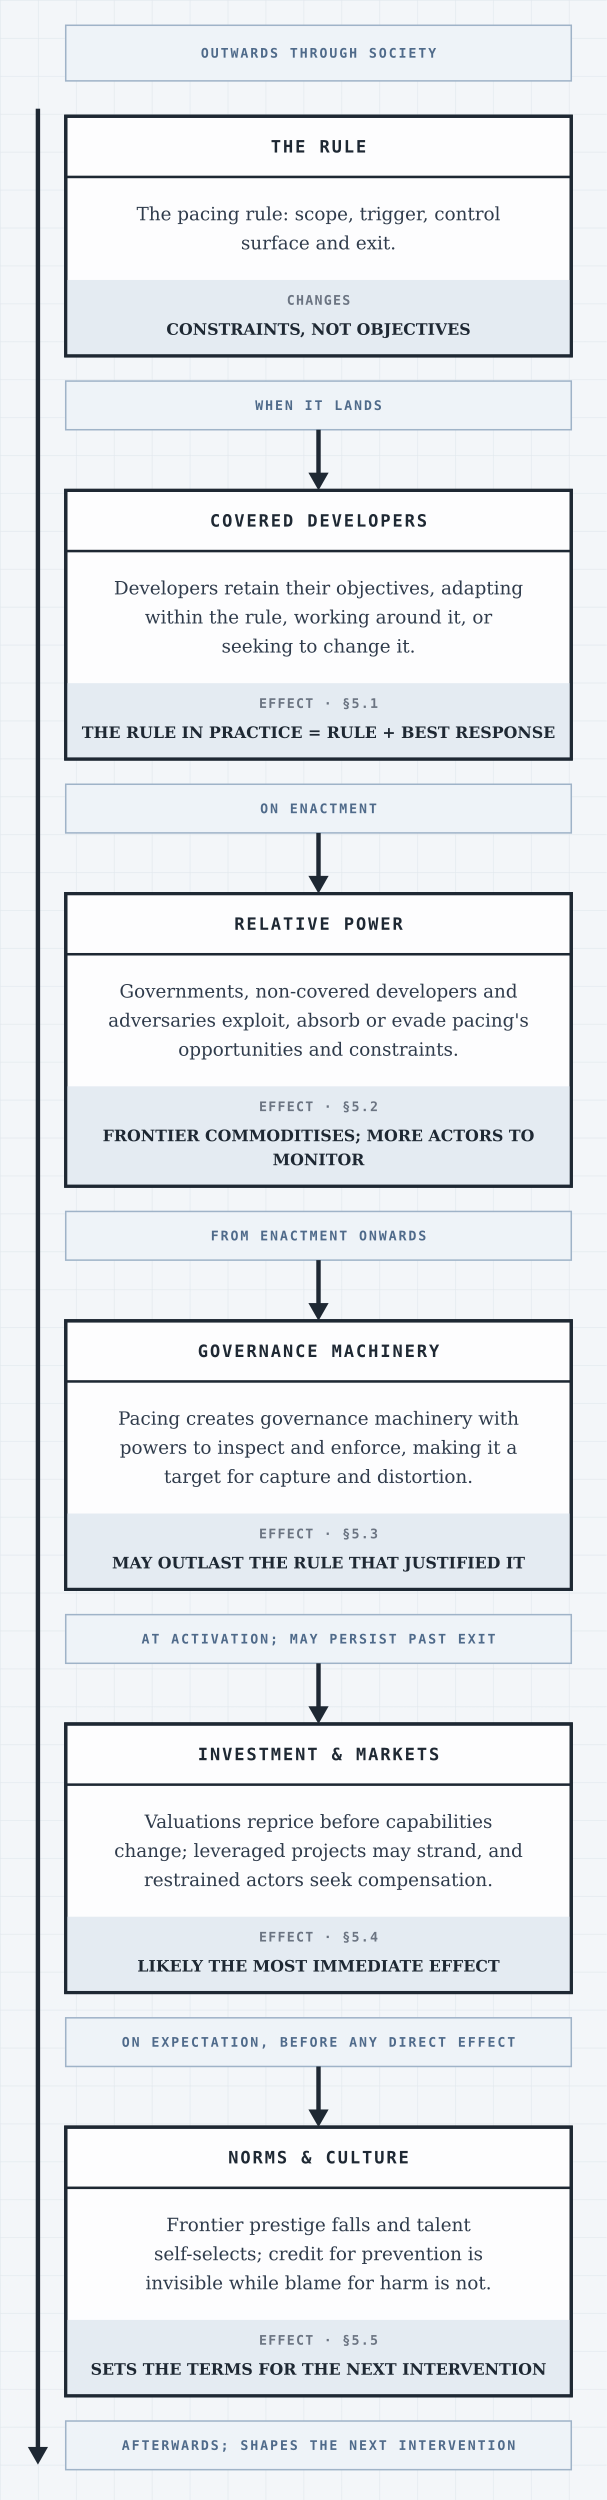
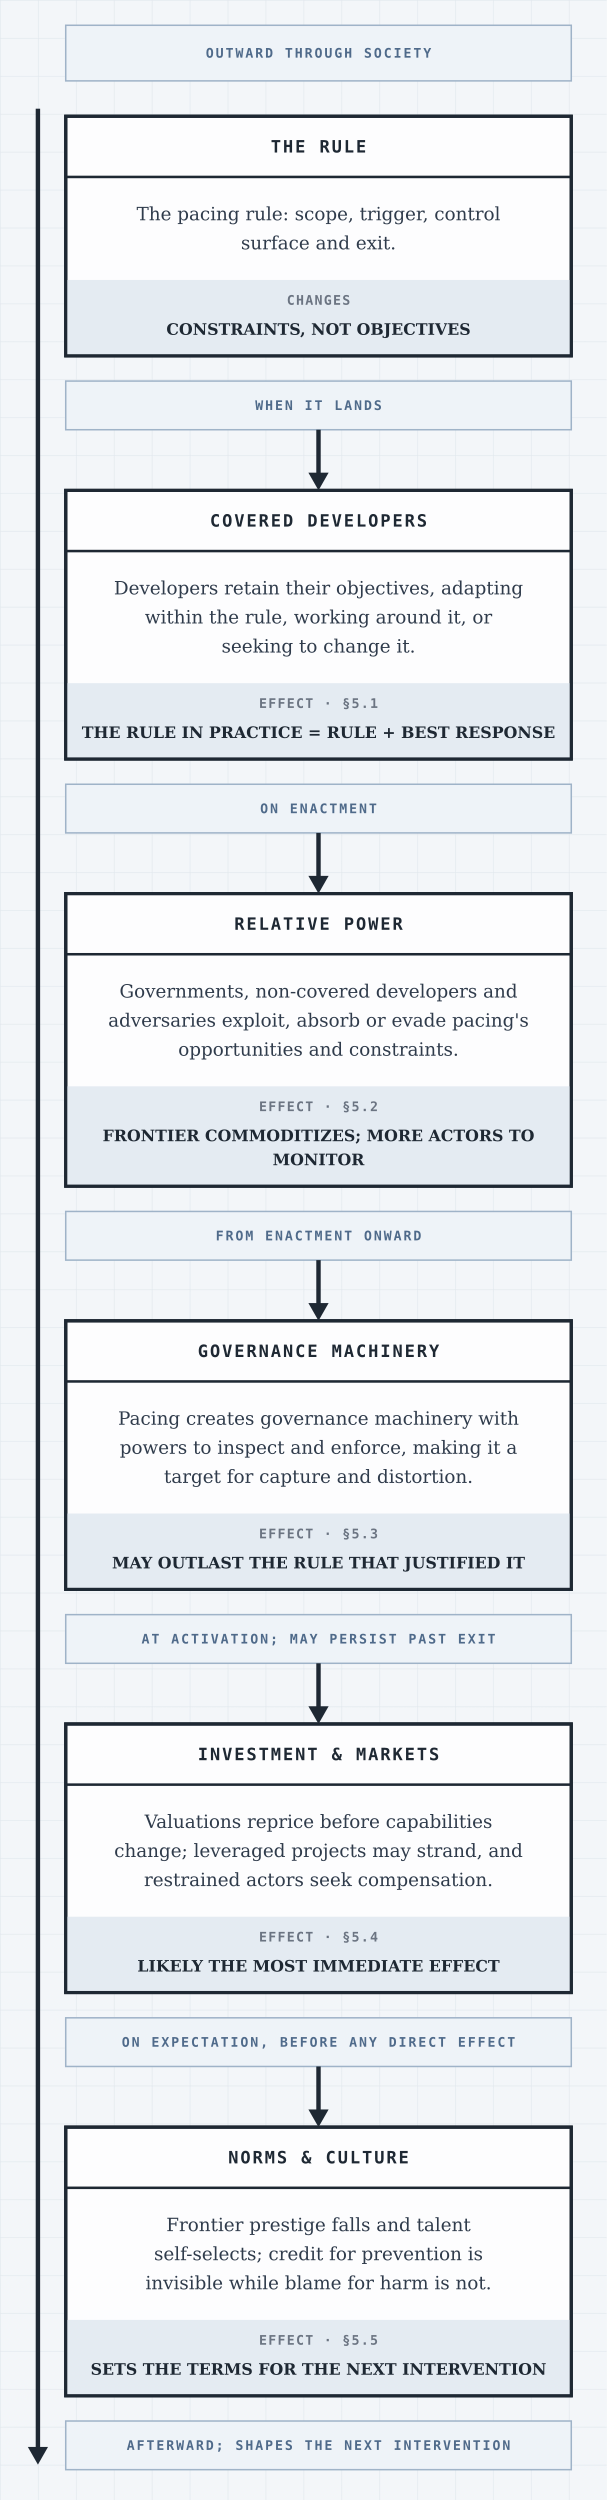
<svg xmlns="http://www.w3.org/2000/svg" width="480" height="1978.0" viewBox="0 0 480 1978.0" role="img" aria-labelledby="ttl dsc">
  <defs>
    <pattern id="grid" width="30" height="30" patternUnits="userSpaceOnUse">
      <path d="M 30 0 L 0 0 0 30" fill="none" stroke="#e2e8ee" stroke-width="1" />
    </pattern>
    <style>
      .hd { font-family: "IBM Plex Mono", "DejaVu Sans Mono", "Courier New", Courier, monospace; font-size: 13px; font-weight: 700; letter-spacing: 1.5px; fill: #1e2833; }
      .hs { font-family: "IBM Plex Mono", "DejaVu Sans Mono", "Courier New", Courier, monospace; font-size: 11px; font-weight: 700; letter-spacing: 1px; fill: #1e2833; }
      .lb { font-family: "IBM Plex Mono", "DejaVu Sans Mono", "Courier New", Courier, monospace; font-size: 10px; font-weight: 700; letter-spacing: 1px; fill: #6b7482; }
      .ph { font-family: "IBM Plex Mono", "DejaVu Sans Mono", "Courier New", Courier, monospace; font-size: 10px; font-weight: 700; letter-spacing: 1.5px; fill: #4f6a8a; }
      .rd { font-family: "IBM Plex Mono", "DejaVu Sans Mono", "Courier New", Courier, monospace; font-size: 9.5px; font-weight: 700; letter-spacing: 1px; fill: #c0392b; }
      .bl { font-family: "IBM Plex Mono", "DejaVu Sans Mono", "Courier New", Courier, monospace; font-size: 9.5px; font-weight: 700; letter-spacing: 1px; fill: #3f5f85; }
      .bd { font-family: Charter, "Source Serif 4", "Source Serif Pro", Georgia, "DejaVu Serif", serif; font-size: 16px; fill: #2f3b4b; }
      .b2 { font-family: Charter, "Source Serif 4", "Source Serif Pro", Georgia, "DejaVu Serif", serif; font-size: 14px; fill: #2f3b4b; }
      .b3 { font-family: Charter, "Source Serif 4", "Source Serif Pro", Georgia, "DejaVu Serif", serif; font-size: 12px; fill: #2f3b4b; }
      .bi { font-family: Charter, "Source Serif 4", "Source Serif Pro", Georgia, "DejaVu Serif", serif; font-size: 13px; font-style: italic; fill: #6b7482; }
      .ef { font-family: Charter, "Source Serif 4", "Source Serif Pro", Georgia, "DejaVu Serif", serif; font-size: 12px; font-weight: 700; fill: #1e2833; }
      .box { fill: #fdfdfe; stroke: #1e2833; stroke-width: 2.5; }
      .box-out { fill: #d6e4f2; stroke: #1e2833; stroke-width: 2.5; }
      .outline { fill: none; stroke: #1e2833; stroke-width: 2.5; }
      .cell { stroke: #1e2833; stroke-width: 1.5; }
      .sep { stroke: #1e2833; stroke-width: 2; }
      .thin { stroke: #c5ccd4; stroke-width: 1; }
      .arr { stroke: #1e2833; stroke-width: 3.5; fill: none; }
      .head { fill: #1e2833; }
      .fb { stroke: #7d8794; stroke-width: 2.5; fill: none; stroke-dasharray: 8 6; }
      .fbhead { fill: #7d8794; }
      .sm { stroke: #8a95a3; stroke-width: 2; fill: none; }
      .smhead { fill: #8a95a3; }
      .band { fill: #eef3f8; stroke: #9fb3c8; stroke-width: 1.2; }
      .note { fill: #fbeae6; stroke: #d0503c; stroke-width: 1.2; }
      .noteb { fill: #eaf0f6; stroke: #4a6b8f; stroke-width: 1.2; }
      .rl { stroke: #d0503c; stroke-width: 1.2; fill: none; stroke-dasharray: 4 3; }
      .bll { stroke: #4a6b8f; stroke-width: 1.2; fill: none; stroke-dasharray: 4 3; }
      .dn { fill: #f7f9fb; stroke: #8a95a3; stroke-width: 1.5; stroke-dasharray: 5 4; }
      .red { fill: #fdfdfe; stroke: #c0392b; stroke-width: 2; }
      .redt { font-family: "IBM Plex Mono", "DejaVu Sans Mono", "Courier New", Courier, monospace; font-size: 11px; font-weight: 700; letter-spacing: 1px; fill: #c0392b; }
      .redl { font-family: "IBM Plex Mono", "DejaVu Sans Mono", "Courier New", Courier, monospace; font-size: 10px; font-weight: 700; letter-spacing: 0.5px; fill: #c0392b; }
      .ghost { fill: #eceff2; stroke: #8a95a3; stroke-width: 1.5; stroke-dasharray: 5 4; }
      .ghostt { font-family: "IBM Plex Mono", "DejaVu Sans Mono", "Courier New", Courier, monospace; font-size: 11px; font-weight: 700; letter-spacing: 1px; fill: #8a95a3; }
      .cross { stroke: #b5bcc5; stroke-width: 1.2; stroke-dasharray: 4 3; }
      .cap { font-family: "IBM Plex Mono", "DejaVu Sans Mono", "Courier New", Courier, monospace; font-size: 11px; letter-spacing: 0.3px; fill: #2f3b4b; }
      .dot-b { fill: #5b7fa6; }
      .dot-g { fill: #a9a9a9; }
      .cons { fill: #dfe7ef; }
      .open { fill: #ebe9e5; }
      .line { stroke: #1e2833; stroke-width: 1.8; fill: none; stroke-dasharray: 6 4; }
      .st { font-family: "IBM Plex Mono", "DejaVu Sans Mono", "Courier New", Courier, monospace; font-size: 9px; font-weight: 700; letter-spacing: 1px; fill: #4f6a8a; }
      .sv { font-family: Charter, "Source Serif 4", "Source Serif Pro", Georgia, "DejaVu Serif", serif; font-size: 13px; font-weight: 700; fill: #1e2833; }
      .th { font-family: "IBM Plex Mono", "DejaVu Sans Mono", "Courier New", Courier, monospace; font-size: 9px; font-weight: 700; letter-spacing: 0.5px; fill: #2b3a55; }
      .rh { font-family: Charter, "Source Serif 4", "Source Serif Pro", Georgia, "DejaVu Serif", serif; font-size: 13px; font-weight: 700; fill: #2b3a55; }
      .tv { font-family: Charter, "Source Serif 4", "Source Serif Pro", Georgia, "DejaVu Serif", serif; font-size: 14px; fill: #2b3a55; }

      .hd { font-size: 13.5px; }
      .b2 { font-size: 14.5px; }
      .ef { font-size: 12.5px; }
      .lb, .ph { font-size: 10.5px; }
    </style>
  </defs>
  <rect width="480" height="1978.0" fill="#f3f6f9" />
  <rect width="480" height="1978.0" fill="url(#grid)" />
  <rect class="band" x="52" y="20" width="400" height="44" />
  <g id="direction" data-bounds="64 32 376 20">
-     <text class="ph" x="252.0" y="42.0" text-anchor="middle" dominant-baseline="central">OUTWARDS THROUGH SOCIETY</text>
+     <text class="ph" x="252.0" y="42.0" text-anchor="middle" dominant-baseline="central">OUTWARD THROUGH SOCIETY</text>
  </g>
  <rect class="box" x="52" y="92" width="400" height="189.5" />
  <rect class="" x="52" y="221.5" width="400" height="60" fill="#e4ebf2" />
  <rect class="outline" x="52" y="92" width="400" height="189.5" />
  <line class="sep" x1="52" y1="140" x2="452" y2="140" />
  <g id="stage-0-heading" data-bounds="72 104 360 24">
    <text class="hd" x="252.0" y="116.0" text-anchor="middle" dominant-baseline="central">THE RULE</text>
  </g>
  <g id="stage-0-body" data-bounds="76 162 352 37.5">
    <text class="b2" x="252.0" y="169.25" text-anchor="middle" dominant-baseline="central">The pacing rule: scope, trigger, control</text>
    <text class="b2" x="252.0" y="192.25" text-anchor="middle" dominant-baseline="central">surface and exit.</text>
  </g>
  <g id="stage-0-reference" data-bounds="68 231.5 368 12">
    <text class="lb" x="252.0" y="237.5" text-anchor="middle" dominant-baseline="central">CHANGES</text>
  </g>
  <g id="stage-0-effect" data-bounds="76 253.5 352 14">
    <text class="ef" x="252.0" y="260.5" text-anchor="middle" dominant-baseline="central">CONSTRAINTS, NOT OBJECTIVES</text>
  </g>
  <rect class="band" x="52" y="301.5" width="400" height="38.5" />
  <g id="timing-0" data-bounds="66 315.5 372 10.5">
    <text class="ph" x="252.0" y="320.75" text-anchor="middle" dominant-baseline="central">WHEN IT LANDS</text>
  </g>
  <line class="arr" x1="252.0" y1="340.0" x2="252.0" y2="376.0" />
  <polygon class="head" points="244.0,374.0 260.0,374.0 252.0,388.0" />
  <rect class="box" x="52" y="388.0" width="400" height="212.5" />
  <rect class="" x="52" y="540.5" width="400" height="60" fill="#e4ebf2" />
  <rect class="outline" x="52" y="388.0" width="400" height="212.5" />
  <line class="sep" x1="52" y1="436.0" x2="452" y2="436.0" />
  <g id="stage-1-heading" data-bounds="72 400.0 360 24">
    <text class="hd" x="252.0" y="412.0" text-anchor="middle" dominant-baseline="central">COVERED DEVELOPERS</text>
  </g>
  <g id="stage-1-body" data-bounds="76 458.0 352 60.5">
    <text class="b2" x="252.0" y="465.25" text-anchor="middle" dominant-baseline="central">Developers retain their objectives, adapting</text>
    <text class="b2" x="252.0" y="488.25" text-anchor="middle" dominant-baseline="central">within the rule, working around it, or</text>
    <text class="b2" x="252.0" y="511.25" text-anchor="middle" dominant-baseline="central">seeking to change it.</text>
  </g>
  <g id="stage-1-reference" data-bounds="68 550.5 368 12">
    <text class="lb" x="252.0" y="556.5" text-anchor="middle" dominant-baseline="central">EFFECT · §5.1</text>
  </g>
  <g id="stage-1-effect" data-bounds="76 572.5 352 14">
    <text class="ef" x="252.0" y="579.5" text-anchor="middle" dominant-baseline="central">THE RULE IN PRACTICE = RULE + BEST RESPONSE</text>
  </g>
  <rect class="band" x="52" y="620.5" width="400" height="38.5" />
  <g id="timing-1" data-bounds="66 634.5 372 10.5">
    <text class="ph" x="252.0" y="639.75" text-anchor="middle" dominant-baseline="central">ON ENACTMENT</text>
  </g>
  <line class="arr" x1="252.0" y1="659.0" x2="252.0" y2="695.0" />
  <polygon class="head" points="244.0,693.0 260.0,693.0 252.0,707.0" />
  <rect class="box" x="52" y="707.0" width="400" height="231.5" />
  <rect class="" x="52" y="859.5" width="400" height="79" fill="#e4ebf2" />
  <rect class="outline" x="52" y="707.0" width="400" height="231.5" />
  <line class="sep" x1="52" y1="755.0" x2="452" y2="755.0" />
  <g id="stage-2-heading" data-bounds="72 719.0 360 24">
    <text class="hd" x="252.0" y="731.0" text-anchor="middle" dominant-baseline="central">RELATIVE POWER</text>
  </g>
  <g id="stage-2-body" data-bounds="76 777.0 352 60.5">
    <text class="b2" x="252.0" y="784.25" text-anchor="middle" dominant-baseline="central">Governments, non-covered developers and</text>
    <text class="b2" x="252.0" y="807.25" text-anchor="middle" dominant-baseline="central">adversaries exploit, absorb or evade pacing's</text>
    <text class="b2" x="252.0" y="830.25" text-anchor="middle" dominant-baseline="central">opportunities and constraints.</text>
  </g>
  <g id="stage-2-reference" data-bounds="68 869.5 368 12">
    <text class="lb" x="252.0" y="875.5" text-anchor="middle" dominant-baseline="central">EFFECT · §5.2</text>
  </g>
  <g id="stage-2-effect" data-bounds="76 891.5 352 33">
-     <text class="ef" x="252.0" y="898.5" text-anchor="middle" dominant-baseline="central">FRONTIER COMMODITISES; MORE ACTORS TO</text>
+     <text class="ef" x="252.0" y="898.5" text-anchor="middle" dominant-baseline="central">FRONTIER COMMODITIZES; MORE ACTORS TO</text>
    <text class="ef" x="252.0" y="917.5" text-anchor="middle" dominant-baseline="central">MONITOR</text>
  </g>
  <rect class="band" x="52" y="958.5" width="400" height="38.5" />
  <g id="timing-2" data-bounds="66 972.5 372 10.5">
-     <text class="ph" x="252.0" y="977.75" text-anchor="middle" dominant-baseline="central">FROM ENACTMENT ONWARDS</text>
+     <text class="ph" x="252.0" y="977.75" text-anchor="middle" dominant-baseline="central">FROM ENACTMENT ONWARD</text>
  </g>
  <line class="arr" x1="252.0" y1="997.0" x2="252.0" y2="1033.0" />
  <polygon class="head" points="244.0,1031.0 260.0,1031.0 252.0,1045.0" />
  <rect class="box" x="52" y="1045.0" width="400" height="212.5" />
  <rect class="" x="52" y="1197.5" width="400" height="60" fill="#e4ebf2" />
  <rect class="outline" x="52" y="1045.0" width="400" height="212.5" />
  <line class="sep" x1="52" y1="1093.0" x2="452" y2="1093.0" />
  <g id="stage-3-heading" data-bounds="72 1057.0 360 24">
    <text class="hd" x="252.0" y="1069.0" text-anchor="middle" dominant-baseline="central">GOVERNANCE MACHINERY</text>
  </g>
  <g id="stage-3-body" data-bounds="76 1115.0 352 60.5">
    <text class="b2" x="252.0" y="1122.25" text-anchor="middle" dominant-baseline="central">Pacing creates governance machinery with</text>
    <text class="b2" x="252.0" y="1145.25" text-anchor="middle" dominant-baseline="central">powers to inspect and enforce, making it a</text>
    <text class="b2" x="252.0" y="1168.25" text-anchor="middle" dominant-baseline="central">target for capture and distortion.</text>
  </g>
  <g id="stage-3-reference" data-bounds="68 1207.5 368 12">
    <text class="lb" x="252.0" y="1213.5" text-anchor="middle" dominant-baseline="central">EFFECT · §5.3</text>
  </g>
  <g id="stage-3-effect" data-bounds="76 1229.5 352 14">
    <text class="ef" x="252.0" y="1236.5" text-anchor="middle" dominant-baseline="central">MAY OUTLAST THE RULE THAT JUSTIFIED IT</text>
  </g>
  <rect class="band" x="52" y="1277.5" width="400" height="38.5" />
  <g id="timing-3" data-bounds="66 1291.5 372 10.5">
    <text class="ph" x="252.0" y="1296.75" text-anchor="middle" dominant-baseline="central">AT ACTIVATION; MAY PERSIST PAST EXIT</text>
  </g>
  <line class="arr" x1="252.0" y1="1316.0" x2="252.0" y2="1352.0" />
  <polygon class="head" points="244.0,1350.0 260.0,1350.0 252.0,1364.0" />
  <rect class="box" x="52" y="1364.0" width="400" height="212.5" />
  <rect class="" x="52" y="1516.5" width="400" height="60" fill="#e4ebf2" />
  <rect class="outline" x="52" y="1364.0" width="400" height="212.5" />
  <line class="sep" x1="52" y1="1412.0" x2="452" y2="1412.0" />
  <g id="stage-4-heading" data-bounds="72 1376.0 360 24">
    <text class="hd" x="252.0" y="1388.0" text-anchor="middle" dominant-baseline="central">INVESTMENT &amp; MARKETS</text>
  </g>
  <g id="stage-4-body" data-bounds="76 1434.0 352 60.5">
    <text class="b2" x="252.0" y="1441.25" text-anchor="middle" dominant-baseline="central">Valuations reprice before capabilities</text>
    <text class="b2" x="252.0" y="1464.25" text-anchor="middle" dominant-baseline="central">change; leveraged projects may strand, and</text>
    <text class="b2" x="252.0" y="1487.25" text-anchor="middle" dominant-baseline="central">restrained actors seek compensation.</text>
  </g>
  <g id="stage-4-reference" data-bounds="68 1526.5 368 12">
    <text class="lb" x="252.0" y="1532.5" text-anchor="middle" dominant-baseline="central">EFFECT · §5.4</text>
  </g>
  <g id="stage-4-effect" data-bounds="76 1548.5 352 14">
    <text class="ef" x="252.0" y="1555.5" text-anchor="middle" dominant-baseline="central">LIKELY THE MOST IMMEDIATE EFFECT</text>
  </g>
  <rect class="band" x="52" y="1596.5" width="400" height="38.5" />
  <g id="timing-4" data-bounds="66 1610.5 372 10.5">
    <text class="ph" x="252.0" y="1615.75" text-anchor="middle" dominant-baseline="central">ON EXPECTATION, BEFORE ANY DIRECT EFFECT</text>
  </g>
  <line class="arr" x1="252.0" y1="1635.0" x2="252.0" y2="1671.0" />
  <polygon class="head" points="244.0,1669.0 260.0,1669.0 252.0,1683.0" />
  <rect class="box" x="52" y="1683.0" width="400" height="212.5" />
  <rect class="" x="52" y="1835.5" width="400" height="60" fill="#e4ebf2" />
  <rect class="outline" x="52" y="1683.0" width="400" height="212.5" />
  <line class="sep" x1="52" y1="1731.0" x2="452" y2="1731.0" />
  <g id="stage-5-heading" data-bounds="72 1695.0 360 24">
    <text class="hd" x="252.0" y="1707.0" text-anchor="middle" dominant-baseline="central">NORMS &amp; CULTURE</text>
  </g>
  <g id="stage-5-body" data-bounds="76 1753.0 352 60.5">
    <text class="b2" x="252.0" y="1760.25" text-anchor="middle" dominant-baseline="central">Frontier prestige falls and talent</text>
    <text class="b2" x="252.0" y="1783.25" text-anchor="middle" dominant-baseline="central">self-selects; credit for prevention is</text>
    <text class="b2" x="252.0" y="1806.25" text-anchor="middle" dominant-baseline="central">invisible while blame for harm is not.</text>
  </g>
  <g id="stage-5-reference" data-bounds="68 1845.5 368 12">
    <text class="lb" x="252.0" y="1851.5" text-anchor="middle" dominant-baseline="central">EFFECT · §5.5</text>
  </g>
  <g id="stage-5-effect" data-bounds="76 1867.5 352 14">
    <text class="ef" x="252.0" y="1874.5" text-anchor="middle" dominant-baseline="central">SETS THE TERMS FOR THE NEXT INTERVENTION</text>
  </g>
  <rect class="band" x="52" y="1915.5" width="400" height="38.5" />
  <g id="timing-5" data-bounds="66 1929.5 372 10.5">
-     <text class="ph" x="252.0" y="1934.75" text-anchor="middle" dominant-baseline="central">AFTERWARDS; SHAPES THE NEXT INTERVENTION</text>
+     <text class="ph" x="252.0" y="1934.75" text-anchor="middle" dominant-baseline="central">AFTERWARD; SHAPES THE NEXT INTERVENTION</text>
  </g>
  <line class="arr" x1="30" y1="86" x2="30" y2="1938.0" />
  <polygon class="head" points="22,1936.0 38,1936.0 30,1950.0" />
</svg>
